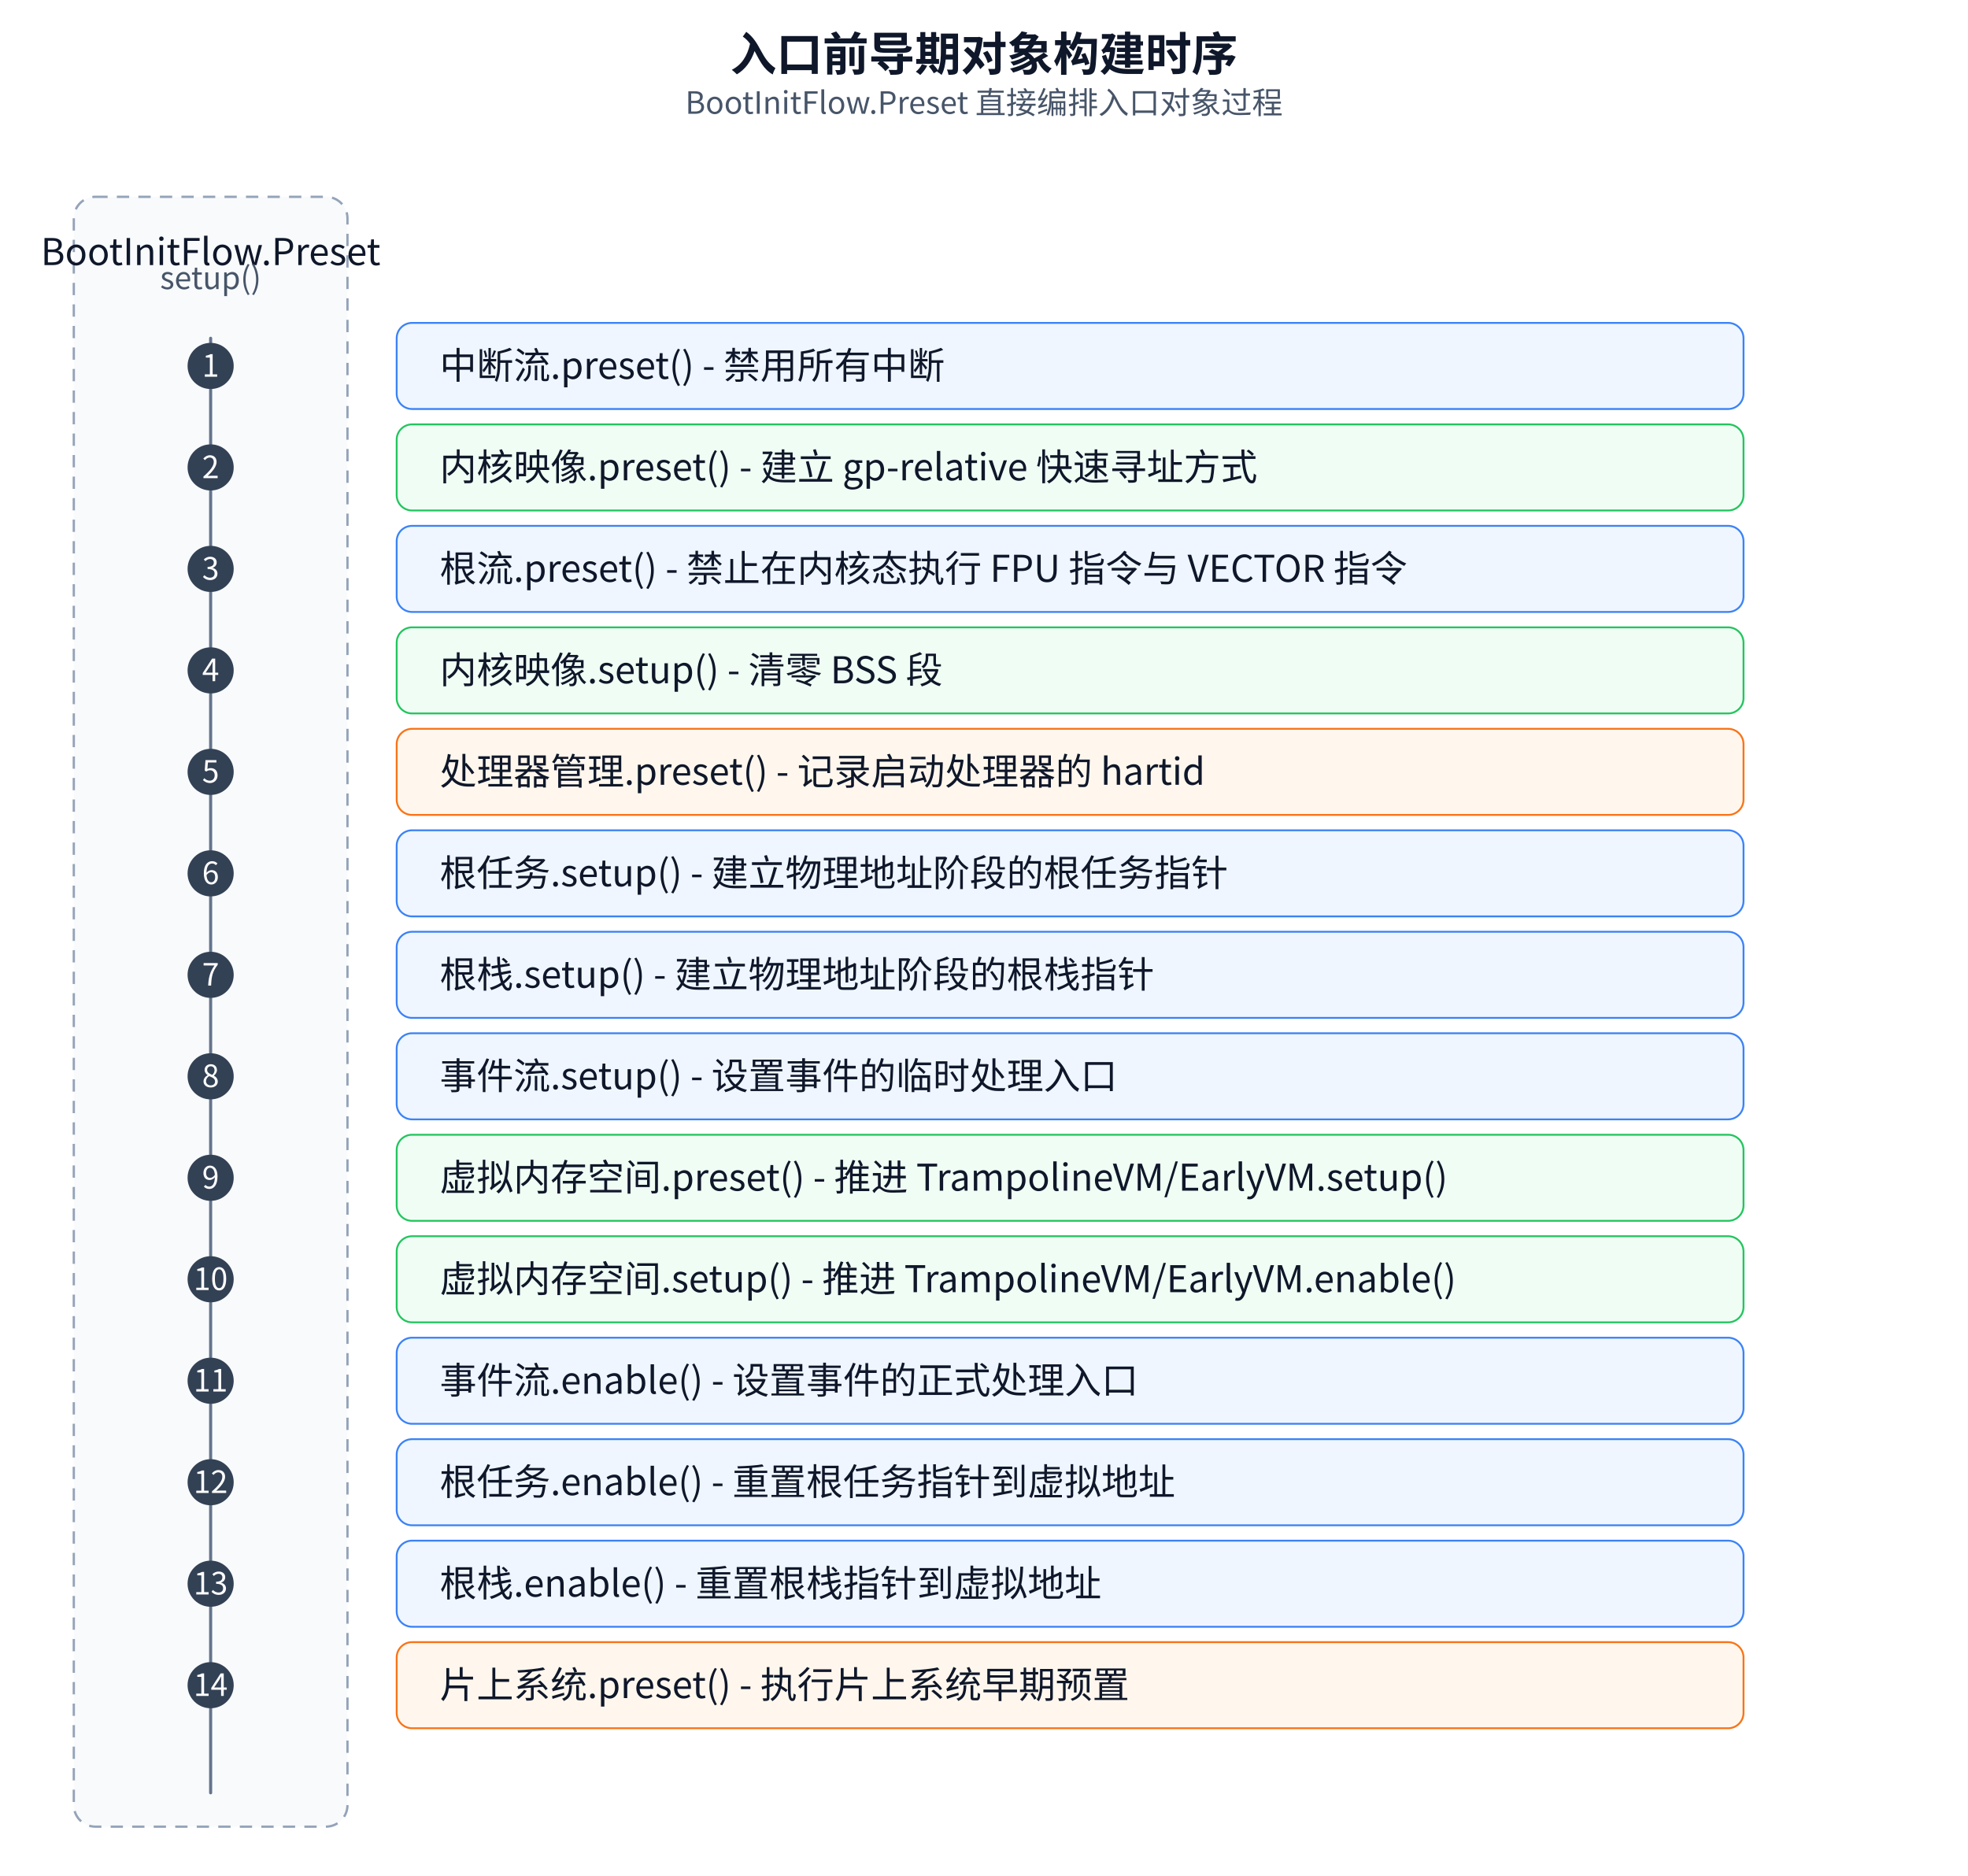
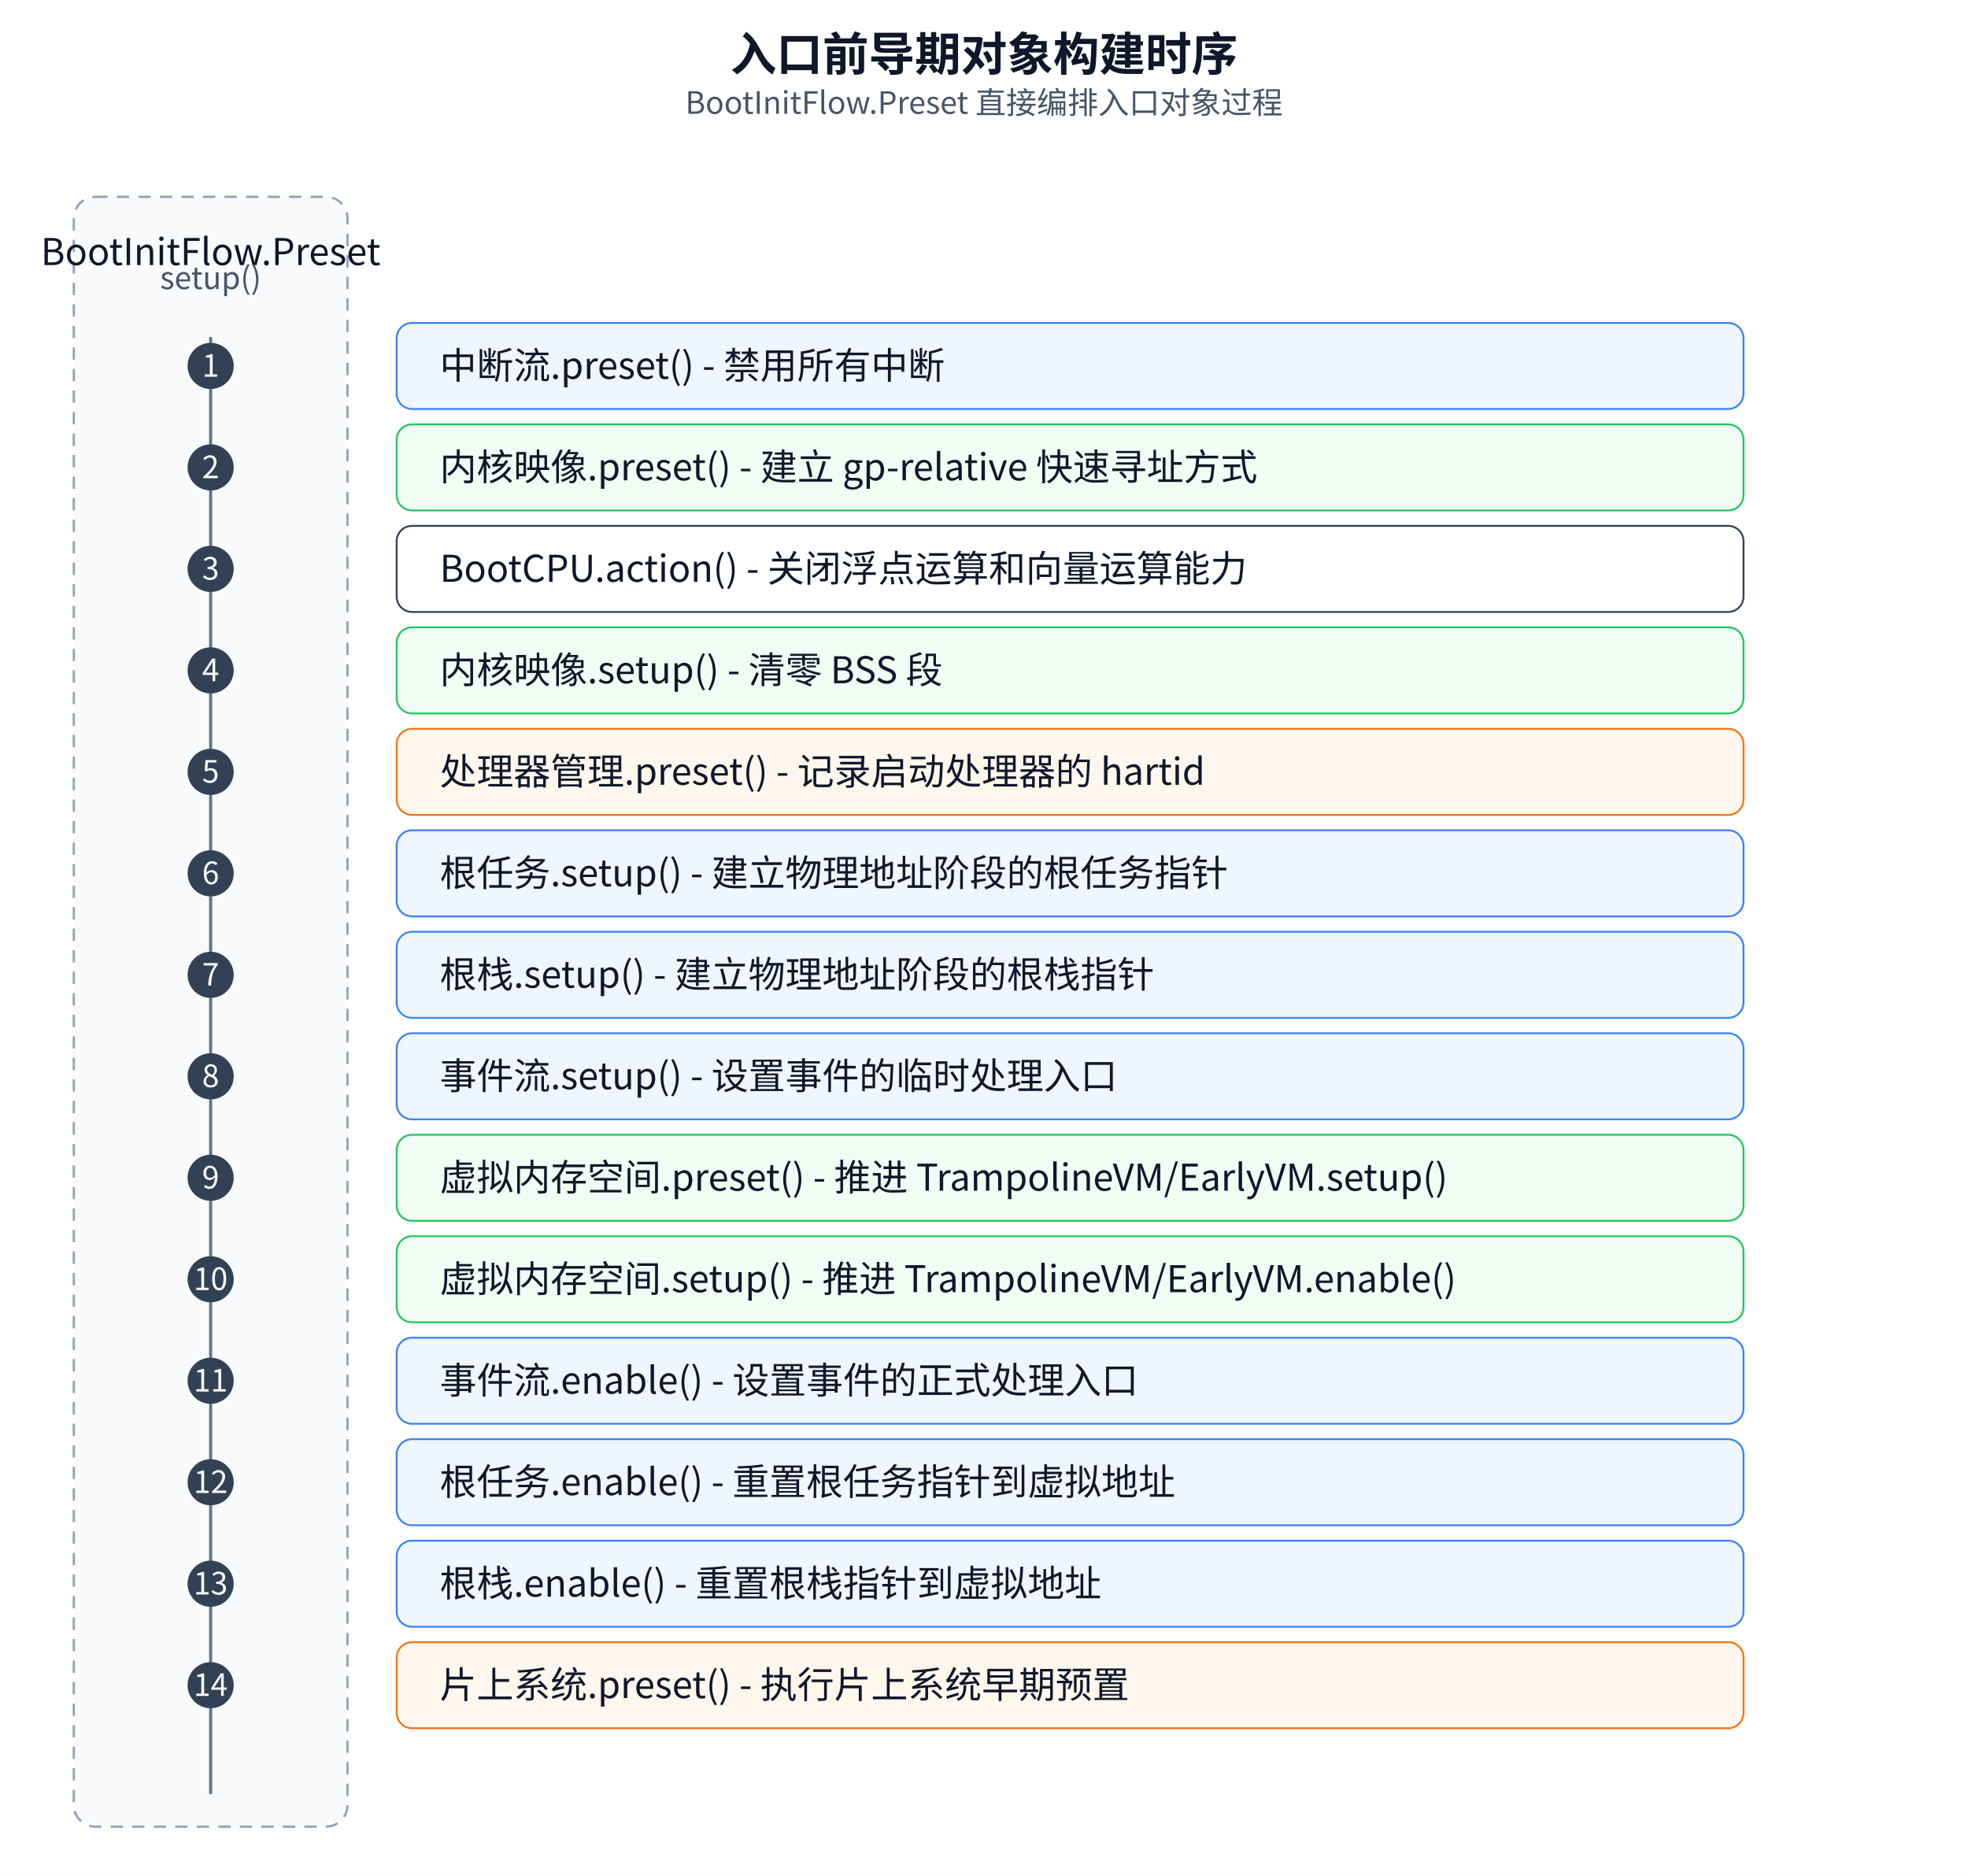
<svg xmlns="http://www.w3.org/2000/svg" width="1280" height="1220" viewBox="0 0 1280 1220" role="img" aria-labelledby="title desc">
  <defs>
    <style>
      text {
        font-family: "Microsoft YaHei", "Noto Sans CJK SC", "Source Han Sans SC", Arial, sans-serif;
        fill: #0f172a;
      }
      .title { font-size: 30px; font-weight: 600; }
      .subtitle { font-size: 20px; fill: #475569; }
      .lane { fill: #f8fafc; stroke: #94a3b8; stroke-width: 1.5; stroke-dasharray: 8 6; }
      .box { fill: #ffffff; stroke: #334155; stroke-width: 1.2; }
      .phase { fill: #eef2ff; stroke: #6366f1; }
      .flow { fill: #eff6ff; stroke: #3b82f6; }
      .addr { fill: #f0fdf4; stroke: #22c55e; }
      .hw { fill: #fff7ed; stroke: #f97316; }
      .obj { font-size: 24px; font-weight: 500; dominant-baseline: middle; }
      .line1 { font-size: 24px; font-weight: 400; dominant-baseline: middle; }
      .line2 { font-size: 20px; font-weight: 400; fill: #475569; dominant-baseline: middle; }
      .source { font-size: 18px; font-weight: 400; fill: #64748b; dominant-baseline: middle; }
      .num { font-size: 20px; font-weight: 500; fill: #ffffff; text-anchor: middle; dominant-baseline: middle; }
      .timeline { stroke: #64748b; stroke-width: 2; stroke-linecap: round; }
      .dot { fill: #334155; }
    </style>
  </defs>
  <rect x="0" y="0" width="1280" height="1220" fill="#ffffff" />
  <text x="640" y="46" text-anchor="middle" class="title">入口前导期对象构建时序</text>
  <text x="640" y="74" text-anchor="middle" class="subtitle">BootInitFlow.Preset 直接编排入口对象过程</text>
  <rect x="48" y="128" width="178" height="1060" rx="14" class="lane" />
  <text x="137" y="164" text-anchor="middle" class="obj">BootInitFlow.Preset</text>
  <text x="137" y="188" text-anchor="middle" class="subtitle">setup()</text>
  <line x1="137" y1="220" x2="137" y2="1166" class="timeline" />
  <g transform="translate(0 0)">
    <circle cx="137" cy="238" r="15" class="dot" />
    <text x="137" y="238" class="num">1</text>
    <rect x="258" y="210" width="876" height="56" rx="10" class="box flow" />
    <text x="286" y="238" class="line1">中断流.preset() - 禁用所有中断</text>
  </g>
  <g transform="translate(0 66)">
    <circle cx="137" cy="238" r="15" class="dot" />
    <text x="137" y="238" class="num">2</text>
    <rect x="258" y="210" width="876" height="56" rx="10" class="box addr" />
    <text x="286" y="238" class="line1">内核映像.preset() - 建立 gp-relative 快速寻址方式</text>
  </g>
  <g transform="translate(0 132)">
    <circle cx="137" cy="238" r="15" class="dot" />
    <text x="137" y="238" class="num">3</text>
-     <rect x="258" y="210" width="876" height="56" rx="10" class="box flow" />
-     <text x="286" y="238" class="line1">根流.preset() - 禁止在内核态执行 FPU 指令与 VECTOR 指令</text>
+     <rect x="258" y="210" width="876" height="56" rx="10" class="box cpu" />
+     <text x="286" y="238" class="line1">BootCPU.action() - 关闭浮点运算和向量运算能力</text>
  </g>
  <g transform="translate(0 198)">
    <circle cx="137" cy="238" r="15" class="dot" />
    <text x="137" y="238" class="num">4</text>
    <rect x="258" y="210" width="876" height="56" rx="10" class="box addr" />
    <text x="286" y="238" class="line1">内核映像.setup() - 清零 BSS 段</text>
  </g>
  <g transform="translate(0 264)">
    <circle cx="137" cy="238" r="15" class="dot" />
    <text x="137" y="238" class="num">5</text>
    <rect x="258" y="210" width="876" height="56" rx="10" class="box hw" />
    <text x="286" y="238" class="line1">处理器管理.preset() - 记录启动处理器的 hartid</text>
  </g>
  <g transform="translate(0 330)">
    <circle cx="137" cy="238" r="15" class="dot" />
    <text x="137" y="238" class="num">6</text>
    <rect x="258" y="210" width="876" height="56" rx="10" class="box flow" />
    <text x="286" y="238" class="line1">根任务.setup() - 建立物理地址阶段的根任务指针</text>
  </g>
  <g transform="translate(0 396)">
    <circle cx="137" cy="238" r="15" class="dot" />
    <text x="137" y="238" class="num">7</text>
    <rect x="258" y="210" width="876" height="56" rx="10" class="box flow" />
    <text x="286" y="238" class="line1">根栈.setup() - 建立物理地址阶段的根栈指针</text>
  </g>
  <g transform="translate(0 462)">
    <circle cx="137" cy="238" r="15" class="dot" />
    <text x="137" y="238" class="num">8</text>
    <rect x="258" y="210" width="876" height="56" rx="10" class="box flow" />
    <text x="286" y="238" class="line1">事件流.setup() - 设置事件的临时处理入口</text>
  </g>
  <g transform="translate(0 528)">
    <circle cx="137" cy="238" r="15" class="dot" />
    <text x="137" y="238" class="num">9</text>
    <rect x="258" y="210" width="876" height="56" rx="10" class="box addr" />
    <text x="286" y="238" class="line1">虚拟内存空间.preset() - 推进 TrampolineVM/EarlyVM.setup()</text>
  </g>
  <g transform="translate(0 594)">
    <circle cx="137" cy="238" r="15" class="dot" />
    <text x="137" y="238" class="num">10</text>
    <rect x="258" y="210" width="876" height="56" rx="10" class="box addr" />
    <text x="286" y="238" class="line1">虚拟内存空间.setup() - 推进 TrampolineVM/EarlyVM.enable()</text>
  </g>
  <g transform="translate(0 660)">
    <circle cx="137" cy="238" r="15" class="dot" />
    <text x="137" y="238" class="num">11</text>
    <rect x="258" y="210" width="876" height="56" rx="10" class="box flow" />
    <text x="286" y="238" class="line1">事件流.enable() - 设置事件的正式处理入口</text>
  </g>
  <g transform="translate(0 726)">
    <circle cx="137" cy="238" r="15" class="dot" />
    <text x="137" y="238" class="num">12</text>
    <rect x="258" y="210" width="876" height="56" rx="10" class="box flow" />
    <text x="286" y="238" class="line1">根任务.enable() - 重置根任务指针到虚拟地址</text>
  </g>
  <g transform="translate(0 792)">
    <circle cx="137" cy="238" r="15" class="dot" />
    <text x="137" y="238" class="num">13</text>
    <rect x="258" y="210" width="876" height="56" rx="10" class="box flow" />
    <text x="286" y="238" class="line1">根栈.enable() - 重置根栈指针到虚拟地址</text>
  </g>
  <g transform="translate(0 858)">
    <circle cx="137" cy="238" r="15" class="dot" />
    <text x="137" y="238" class="num">14</text>
    <rect x="258" y="210" width="876" height="56" rx="10" class="box hw" />
    <text x="286" y="238" class="line1">片上系统.preset() - 执行片上系统早期预置</text>
  </g>
</svg>
